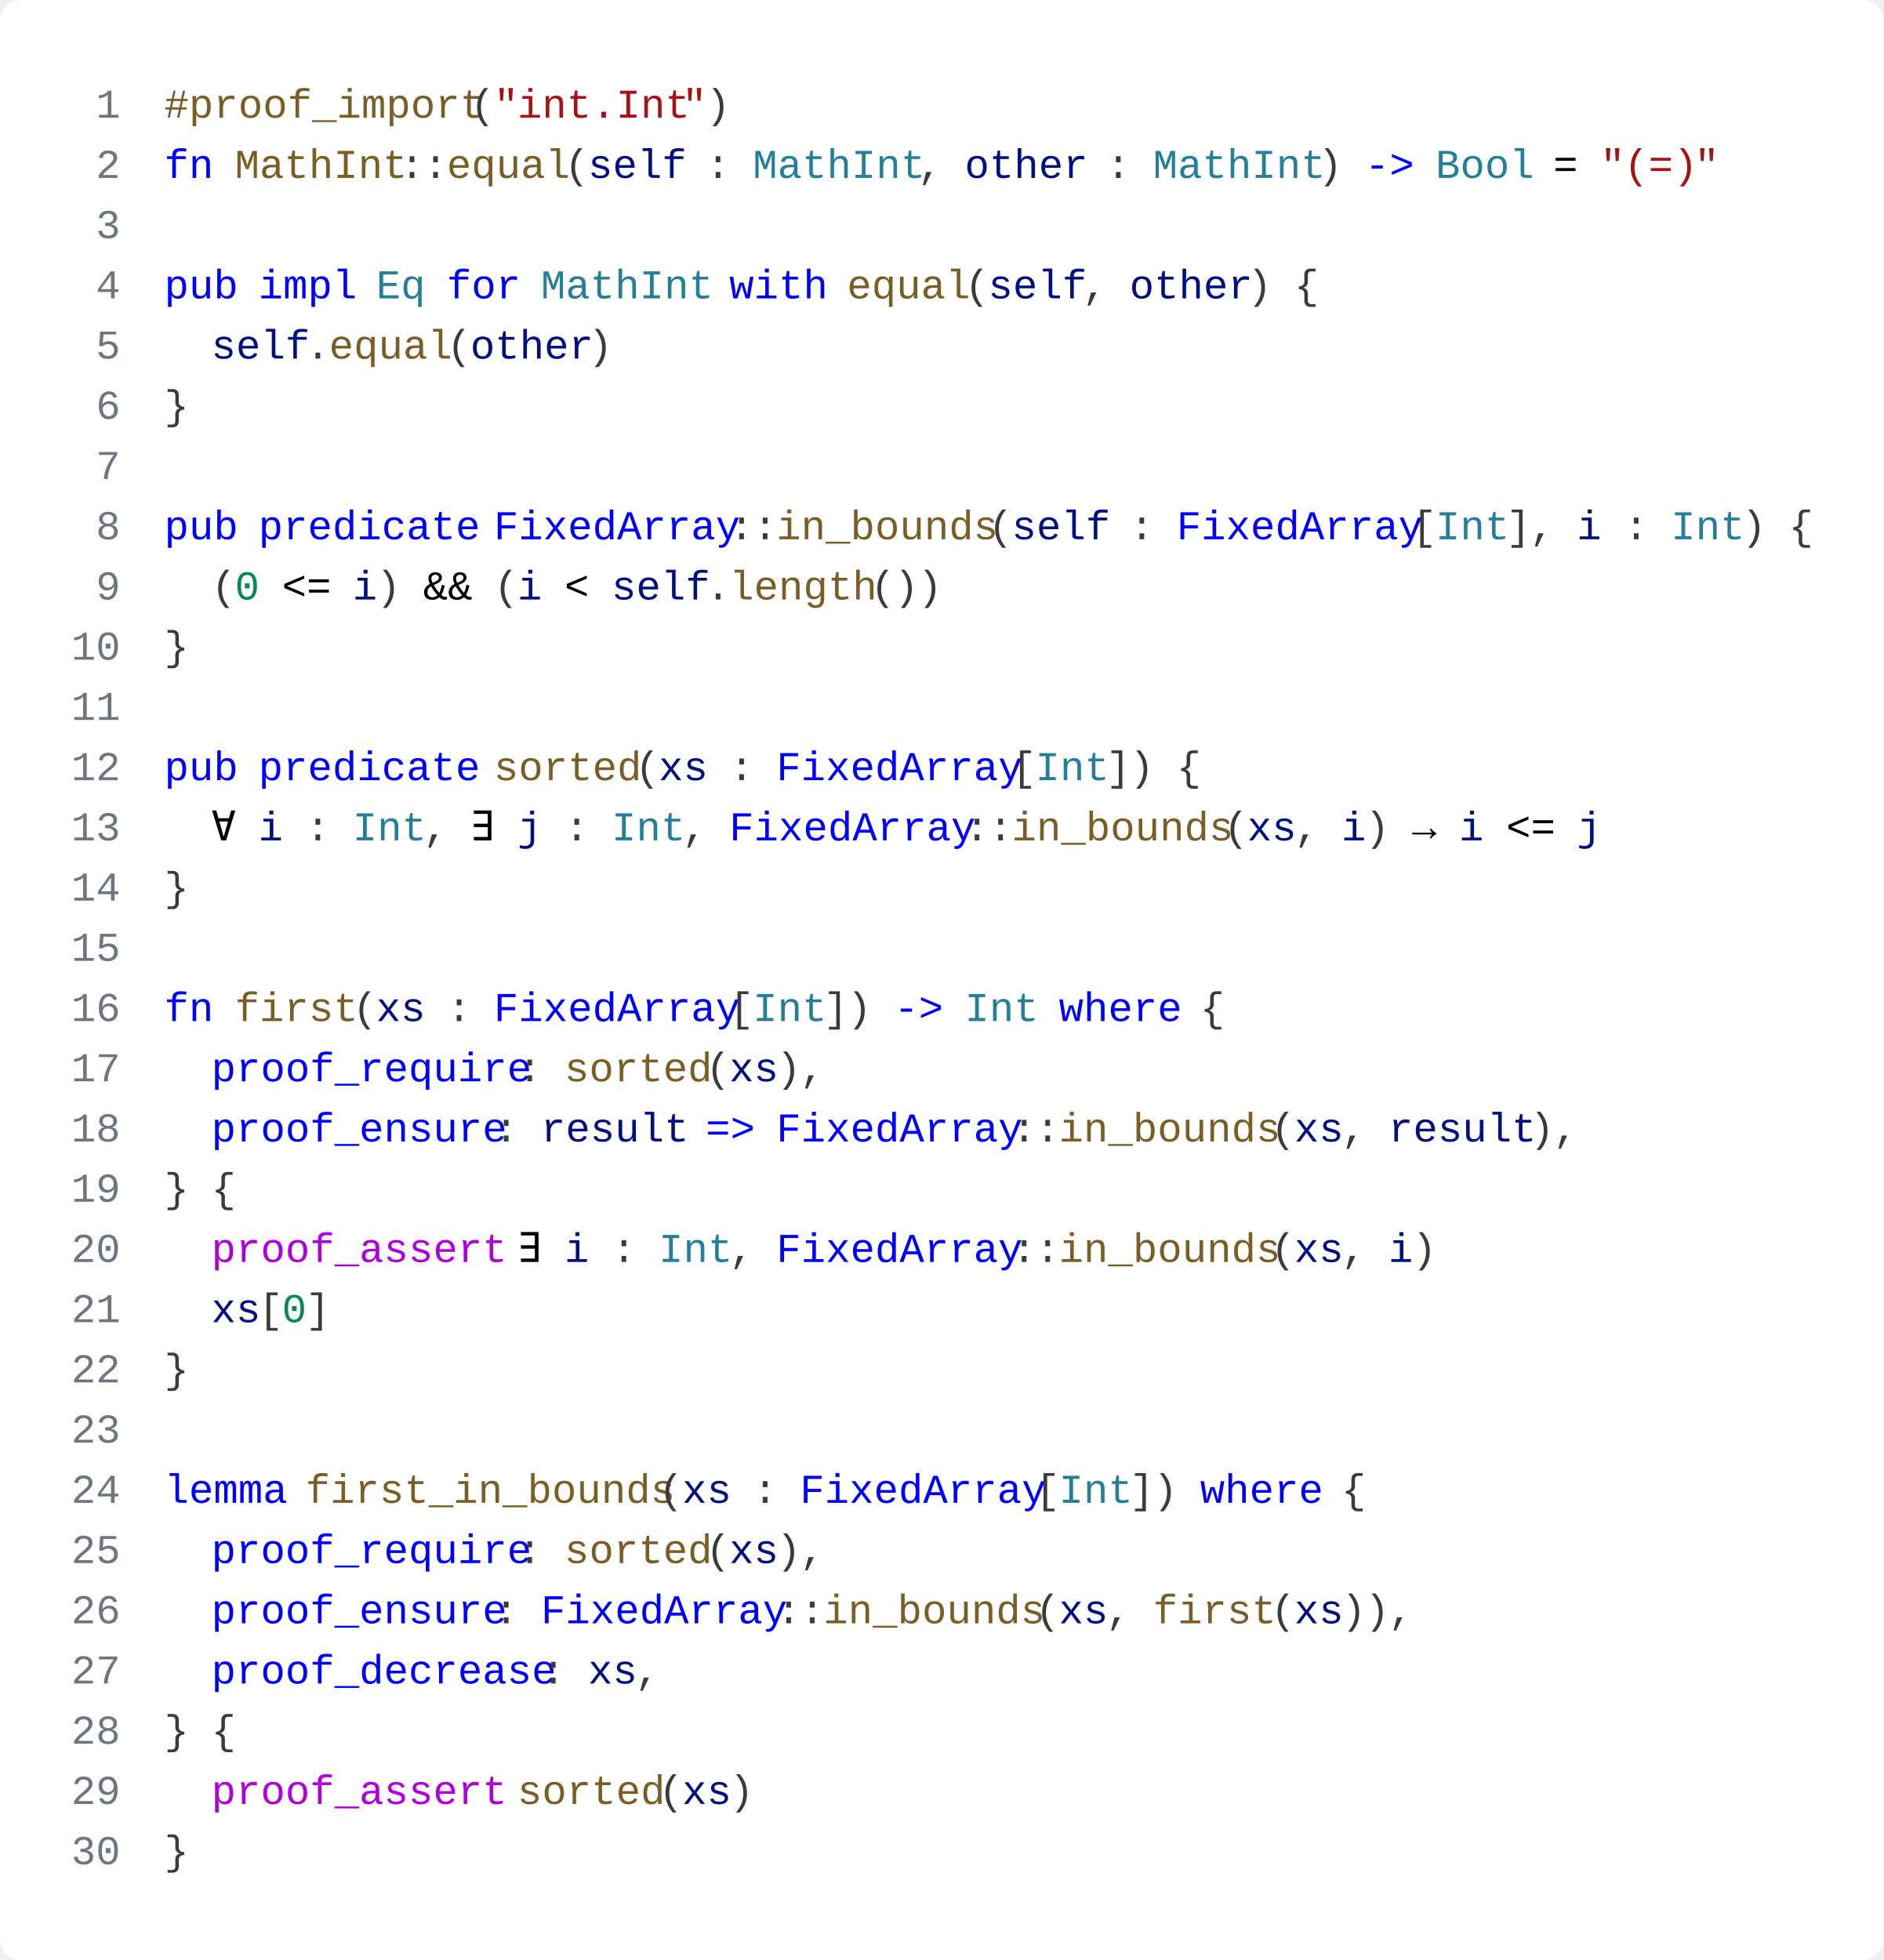
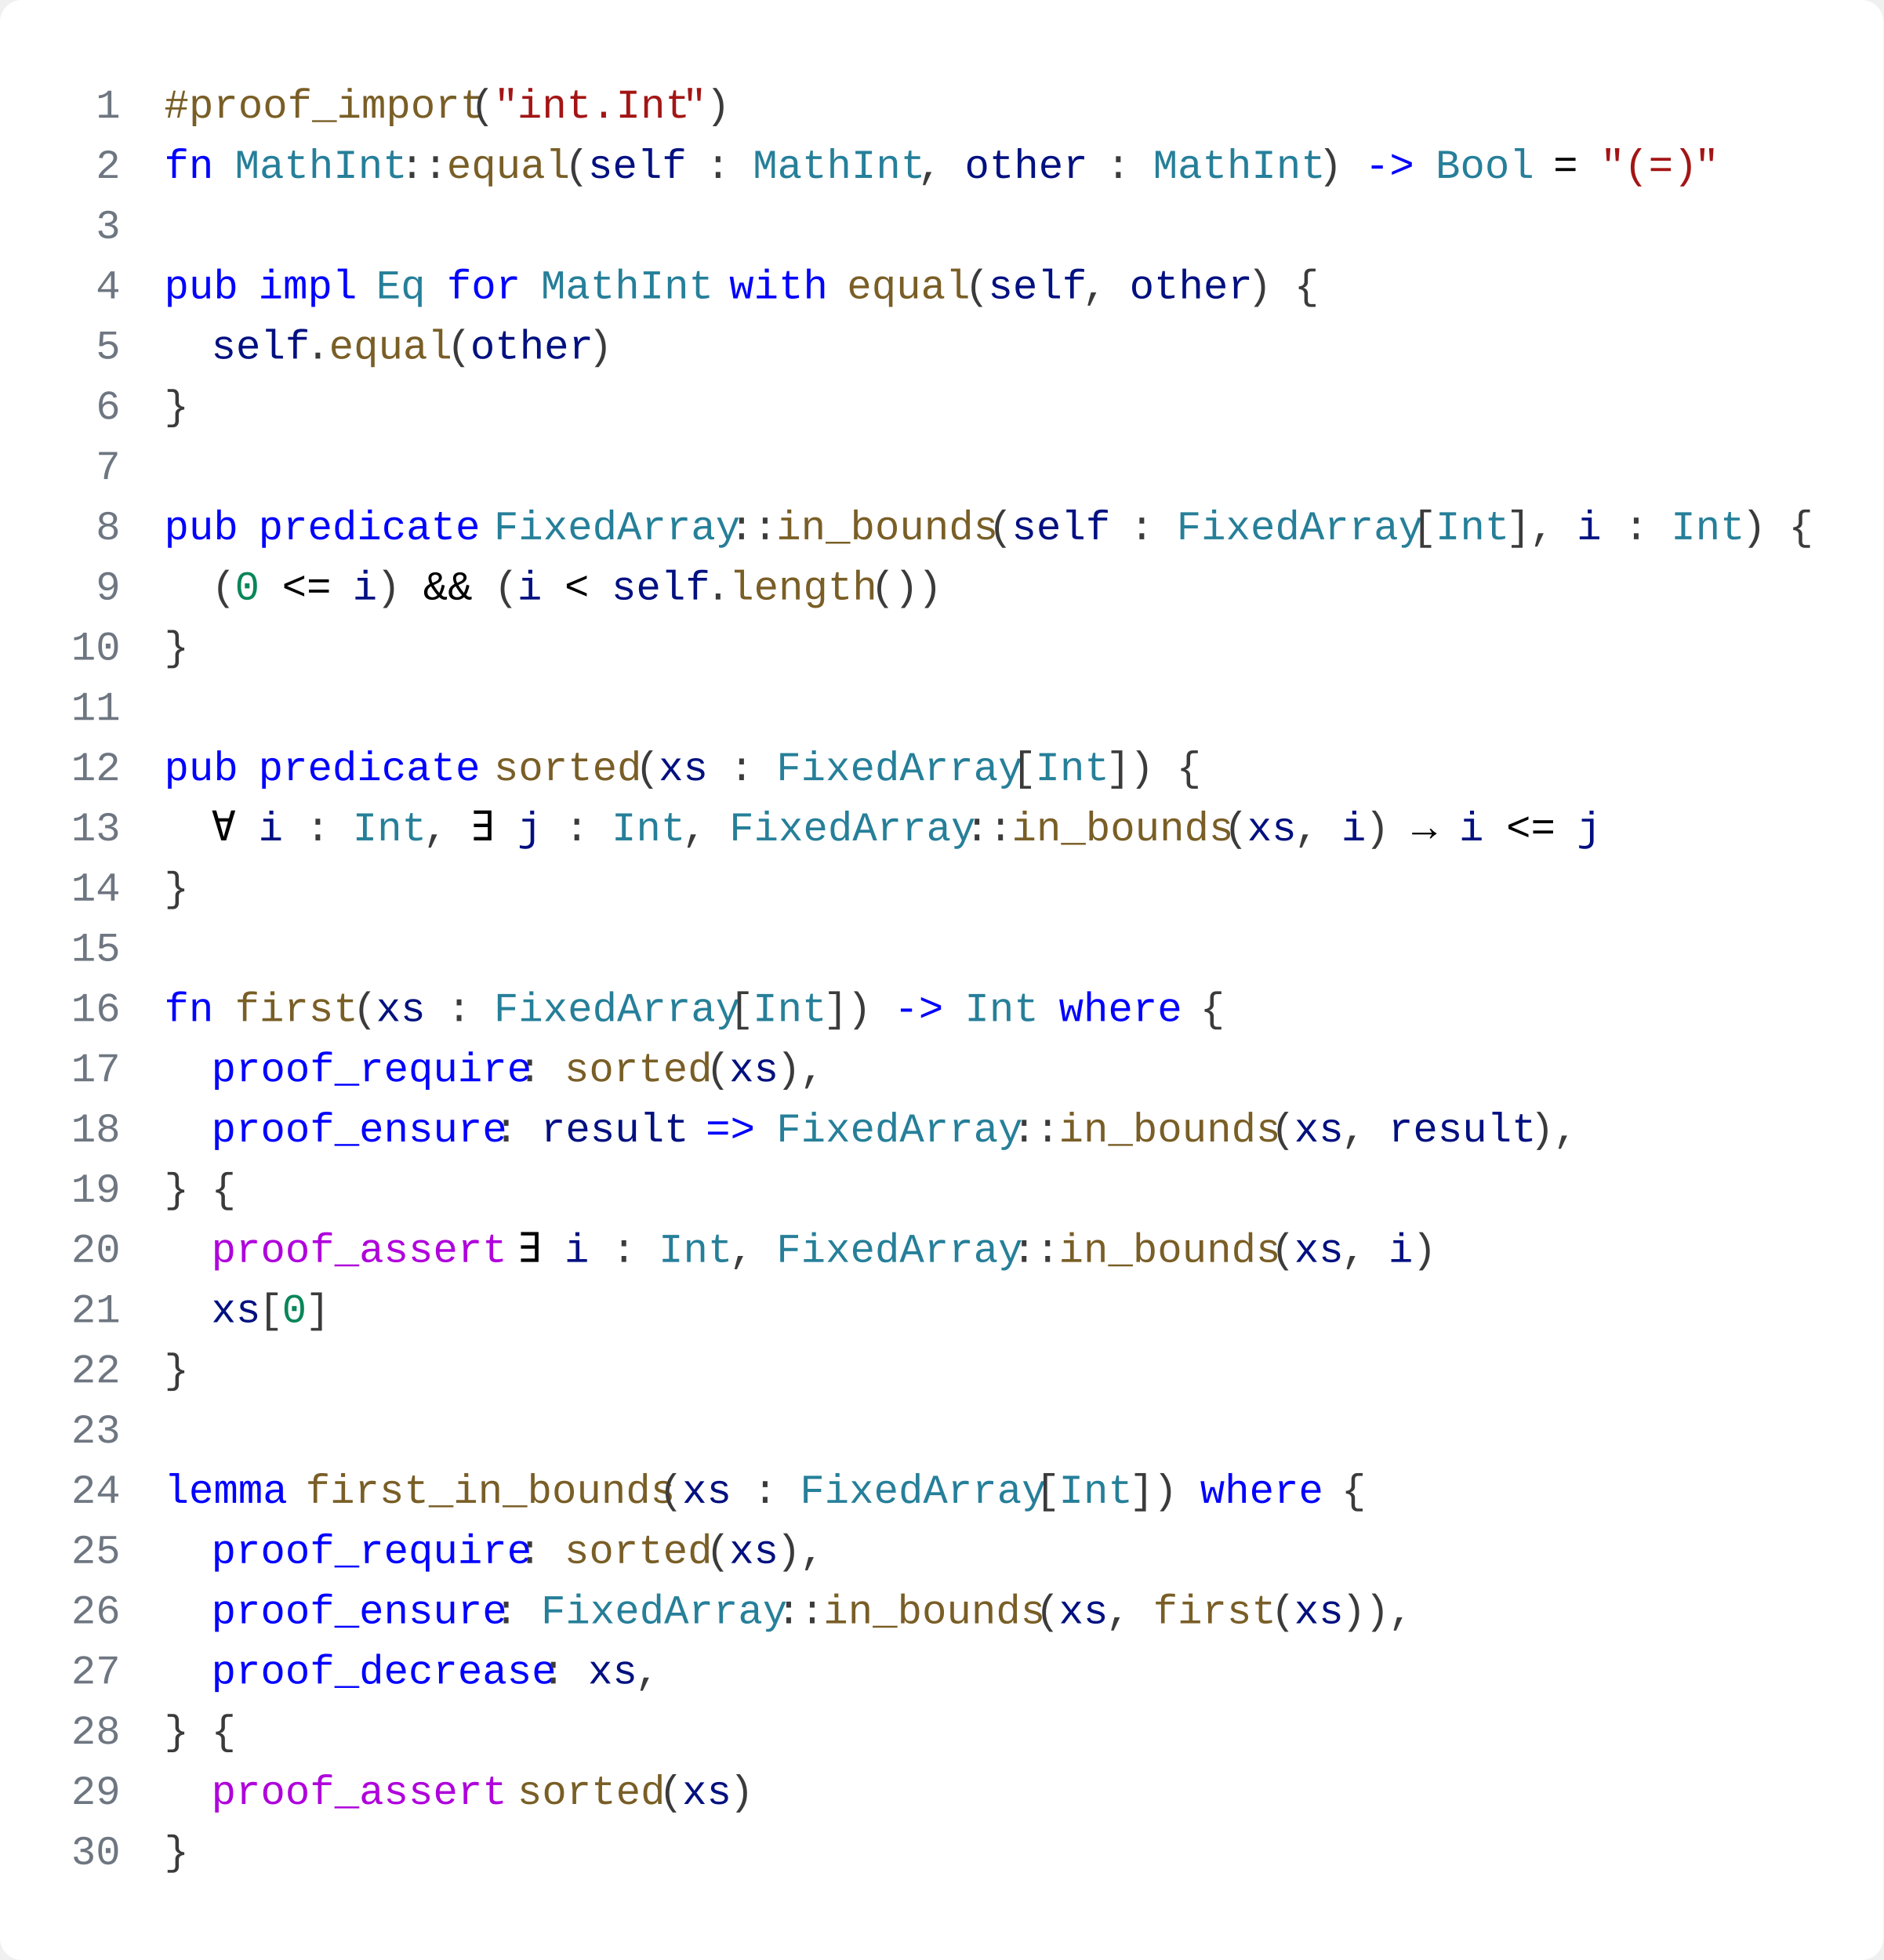
<svg xmlns="http://www.w3.org/2000/svg" width="688" height="716" viewBox="0 0 688 716">
  <rect width="100%" height="100%" rx="8" fill="#FFFFFF" />
  <g font-family="SFMono-Regular, Menlo, Monaco, Consolas, 'Liberation Mono', monospace" xml:space="preserve">
    <text x="26" y="43" fill="#6E7681" font-size="15"> 1</text>
    <text x="60.0" y="43" fill="#795E26" font-size="15">#proof_import</text>
    <text x="171.8" y="43" fill="#3B3B3B" font-size="15">(</text>
    <text x="180.4" y="43" fill="#A31515" font-size="15">"</text>
    <text x="189.0" y="43" fill="#A31515" font-size="15">int.Int</text>
    <text x="249.2" y="43" fill="#A31515" font-size="15">"</text>
    <text x="257.8" y="43" fill="#3B3B3B" font-size="15">)</text>
    <text x="26" y="65" fill="#6E7681" font-size="15"> 2</text>
    <text x="60.0" y="65" fill="#0000FF" font-size="15">fn</text>
    <text x="77.2" y="65" fill="#3B3B3B" font-size="15"> </text>
-     <text x="85.8" y="65" fill="#795E26" font-size="15">MathInt</text>
+     <text x="85.8" y="65" fill="#267F99" font-size="15">MathInt</text>
    <text x="146.0" y="65" fill="#3B3B3B" font-size="15">:</text>
    <text x="154.6" y="65" fill="#3B3B3B" font-size="15">:</text>
    <text x="163.2" y="65" fill="#795E26" font-size="15">equal</text>
    <text x="206.2" y="65" fill="#3B3B3B" font-size="15">(</text>
    <text x="214.8" y="65" fill="#001080" font-size="15">self</text>
    <text x="249.2" y="65" fill="#3B3B3B" font-size="15"> </text>
    <text x="257.8" y="65" fill="#3B3B3B" font-size="15">:</text>
    <text x="266.4" y="65" fill="#3B3B3B" font-size="15"> </text>
    <text x="275.0" y="65" fill="#267F99" font-size="15">MathInt</text>
    <text x="335.2" y="65" fill="#3B3B3B" font-size="15">,</text>
    <text x="343.8" y="65" fill="#3B3B3B" font-size="15"> </text>
    <text x="352.4" y="65" fill="#001080" font-size="15">other</text>
    <text x="395.4" y="65" fill="#3B3B3B" font-size="15"> </text>
    <text x="404.0" y="65" fill="#3B3B3B" font-size="15">:</text>
    <text x="412.6" y="65" fill="#3B3B3B" font-size="15"> </text>
    <text x="421.2" y="65" fill="#267F99" font-size="15">MathInt</text>
    <text x="481.4" y="65" fill="#3B3B3B" font-size="15">)</text>
    <text x="490.0" y="65" fill="#3B3B3B" font-size="15"> </text>
    <text x="498.6" y="65" fill="#0000FF" font-size="15">-&gt;</text>
    <text x="515.8" y="65" fill="#3B3B3B" font-size="15"> </text>
    <text x="524.4" y="65" fill="#267F99" font-size="15">Bool</text>
    <text x="558.8" y="65" fill="#3B3B3B" font-size="15"> </text>
    <text x="567.4" y="65" fill="#000000" font-size="15">=</text>
    <text x="576.0" y="65" fill="#3B3B3B" font-size="15"> </text>
    <text x="584.6" y="65" fill="#A31515" font-size="15">"</text>
    <text x="593.2" y="65" fill="#A31515" font-size="15">(=)</text>
    <text x="619.0" y="65" fill="#A31515" font-size="15">"</text>
    <text x="26" y="87" fill="#6E7681" font-size="15"> 3</text>
    <text x="26" y="109" fill="#6E7681" font-size="15"> 4</text>
    <text x="60.0" y="109" fill="#0000FF" font-size="15">pub</text>
    <text x="85.8" y="109" fill="#3B3B3B" font-size="15"> </text>
    <text x="94.4" y="109" fill="#0000FF" font-size="15">impl</text>
    <text x="128.8" y="109" fill="#3B3B3B" font-size="15"> </text>
    <text x="137.4" y="109" fill="#267F99" font-size="15">Eq</text>
    <text x="154.6" y="109" fill="#3B3B3B" font-size="15"> </text>
    <text x="163.2" y="109" fill="#0000FF" font-size="15">for</text>
    <text x="189.0" y="109" fill="#3B3B3B" font-size="15"> </text>
    <text x="197.6" y="109" fill="#267F99" font-size="15">MathInt</text>
    <text x="257.8" y="109" fill="#3B3B3B" font-size="15"> </text>
    <text x="266.4" y="109" fill="#0000FF" font-size="15">with</text>
    <text x="300.8" y="109" fill="#3B3B3B" font-size="15"> </text>
    <text x="309.4" y="109" fill="#795E26" font-size="15">equal</text>
    <text x="352.4" y="109" fill="#3B3B3B" font-size="15">(</text>
    <text x="361.0" y="109" fill="#001080" font-size="15">self</text>
    <text x="395.4" y="109" fill="#3B3B3B" font-size="15">,</text>
    <text x="404.0" y="109" fill="#3B3B3B" font-size="15"> </text>
    <text x="412.6" y="109" fill="#001080" font-size="15">other</text>
    <text x="455.6" y="109" fill="#3B3B3B" font-size="15">)</text>
    <text x="464.2" y="109" fill="#3B3B3B" font-size="15"> </text>
    <text x="472.8" y="109" fill="#3B3B3B" font-size="15">{</text>
    <text x="26" y="131" fill="#6E7681" font-size="15"> 5</text>
    <text x="60.0" y="131" fill="#3B3B3B" font-size="15">  </text>
    <text x="77.2" y="131" fill="#001080" font-size="15">self</text>
    <text x="111.6" y="131" fill="#3B3B3B" font-size="15">.</text>
    <text x="120.2" y="131" fill="#795E26" font-size="15">equal</text>
    <text x="163.2" y="131" fill="#3B3B3B" font-size="15">(</text>
    <text x="171.8" y="131" fill="#001080" font-size="15">other</text>
    <text x="214.8" y="131" fill="#3B3B3B" font-size="15">)</text>
    <text x="26" y="153" fill="#6E7681" font-size="15"> 6</text>
    <text x="60.0" y="153" fill="#3B3B3B" font-size="15">}</text>
    <text x="26" y="175" fill="#6E7681" font-size="15"> 7</text>
    <text x="26" y="197" fill="#6E7681" font-size="15"> 8</text>
    <text x="60.0" y="197" fill="#0000FF" font-size="15">pub</text>
    <text x="85.8" y="197" fill="#3B3B3B" font-size="15"> </text>
    <text x="94.4" y="197" fill="#0000FF" font-size="15">predicate</text>
    <text x="171.8" y="197" fill="#3B3B3B" font-size="15"> </text>
-     <text x="180.4" y="197" fill="#0000FF" font-size="15">FixedArray</text>
+     <text x="180.4" y="197" fill="#267F99" font-size="15">FixedArray</text>
    <text x="266.4" y="197" fill="#3B3B3B" font-size="15">:</text>
    <text x="275.0" y="197" fill="#3B3B3B" font-size="15">:</text>
    <text x="283.6" y="197" fill="#795E26" font-size="15">in_bounds</text>
    <text x="361.0" y="197" fill="#3B3B3B" font-size="15">(</text>
    <text x="369.6" y="197" fill="#001080" font-size="15">self</text>
    <text x="404.0" y="197" fill="#3B3B3B" font-size="15"> </text>
    <text x="412.6" y="197" fill="#3B3B3B" font-size="15">:</text>
    <text x="421.2" y="197" fill="#3B3B3B" font-size="15"> </text>
-     <text x="429.8" y="197" fill="#0000FF" font-size="15">FixedArray</text>
+     <text x="429.8" y="197" fill="#267F99" font-size="15">FixedArray</text>
    <text x="515.8" y="197" fill="#3B3B3B" font-size="15">[</text>
    <text x="524.4" y="197" fill="#267F99" font-size="15">Int</text>
    <text x="550.2" y="197" fill="#3B3B3B" font-size="15">]</text>
    <text x="558.8" y="197" fill="#3B3B3B" font-size="15">,</text>
    <text x="567.4" y="197" fill="#3B3B3B" font-size="15"> </text>
    <text x="576.0" y="197" fill="#001080" font-size="15">i</text>
    <text x="584.6" y="197" fill="#3B3B3B" font-size="15"> </text>
    <text x="593.2" y="197" fill="#3B3B3B" font-size="15">:</text>
    <text x="601.8" y="197" fill="#3B3B3B" font-size="15"> </text>
    <text x="610.4" y="197" fill="#267F99" font-size="15">Int</text>
    <text x="636.2" y="197" fill="#3B3B3B" font-size="15">)</text>
    <text x="644.8" y="197" fill="#3B3B3B" font-size="15"> </text>
    <text x="653.4" y="197" fill="#3B3B3B" font-size="15">{</text>
    <text x="26" y="219" fill="#6E7681" font-size="15"> 9</text>
    <text x="60.0" y="219" fill="#3B3B3B" font-size="15">  </text>
    <text x="77.2" y="219" fill="#3B3B3B" font-size="15">(</text>
    <text x="85.8" y="219" fill="#098658" font-size="15">0</text>
    <text x="94.4" y="219" fill="#3B3B3B" font-size="15"> </text>
    <text x="103.0" y="219" fill="#000000" font-size="15">&lt;=</text>
    <text x="120.2" y="219" fill="#3B3B3B" font-size="15"> </text>
    <text x="128.8" y="219" fill="#001080" font-size="15">i</text>
    <text x="137.4" y="219" fill="#3B3B3B" font-size="15">)</text>
    <text x="146.0" y="219" fill="#3B3B3B" font-size="15"> </text>
    <text x="154.6" y="219" fill="#000000" font-size="15">&amp;&amp;</text>
    <text x="171.8" y="219" fill="#3B3B3B" font-size="15"> </text>
    <text x="180.4" y="219" fill="#3B3B3B" font-size="15">(</text>
    <text x="189.0" y="219" fill="#001080" font-size="15">i</text>
    <text x="197.6" y="219" fill="#3B3B3B" font-size="15"> </text>
    <text x="206.2" y="219" fill="#000000" font-size="15">&lt;</text>
    <text x="214.8" y="219" fill="#3B3B3B" font-size="15"> </text>
    <text x="223.4" y="219" fill="#001080" font-size="15">self</text>
    <text x="257.8" y="219" fill="#3B3B3B" font-size="15">.</text>
    <text x="266.4" y="219" fill="#795E26" font-size="15">length</text>
    <text x="318.0" y="219" fill="#3B3B3B" font-size="15">(</text>
    <text x="326.6" y="219" fill="#3B3B3B" font-size="15">)</text>
    <text x="335.2" y="219" fill="#3B3B3B" font-size="15">)</text>
    <text x="26" y="241" fill="#6E7681" font-size="15">10</text>
    <text x="60.0" y="241" fill="#3B3B3B" font-size="15">}</text>
    <text x="26" y="263" fill="#6E7681" font-size="15">11</text>
    <text x="26" y="285" fill="#6E7681" font-size="15">12</text>
    <text x="60.0" y="285" fill="#0000FF" font-size="15">pub</text>
    <text x="85.8" y="285" fill="#3B3B3B" font-size="15"> </text>
    <text x="94.4" y="285" fill="#0000FF" font-size="15">predicate</text>
    <text x="171.8" y="285" fill="#3B3B3B" font-size="15"> </text>
    <text x="180.4" y="285" fill="#795E26" font-size="15">sorted</text>
    <text x="232.0" y="285" fill="#3B3B3B" font-size="15">(</text>
    <text x="240.6" y="285" fill="#001080" font-size="15">xs</text>
    <text x="257.8" y="285" fill="#3B3B3B" font-size="15"> </text>
    <text x="266.4" y="285" fill="#3B3B3B" font-size="15">:</text>
    <text x="275.0" y="285" fill="#3B3B3B" font-size="15"> </text>
-     <text x="283.6" y="285" fill="#0000FF" font-size="15">FixedArray</text>
+     <text x="283.6" y="285" fill="#267F99" font-size="15">FixedArray</text>
    <text x="369.6" y="285" fill="#3B3B3B" font-size="15">[</text>
    <text x="378.2" y="285" fill="#267F99" font-size="15">Int</text>
    <text x="404.0" y="285" fill="#3B3B3B" font-size="15">]</text>
    <text x="412.6" y="285" fill="#3B3B3B" font-size="15">)</text>
    <text x="421.2" y="285" fill="#3B3B3B" font-size="15"> </text>
    <text x="429.8" y="285" fill="#3B3B3B" font-size="15">{</text>
    <text x="26" y="307" fill="#6E7681" font-size="15">13</text>
    <text x="60.0" y="307" fill="#3B3B3B" font-size="15">  </text>
    <text x="77.2" y="307" fill="#000000" font-size="15">∀</text>
    <text x="85.8" y="307" fill="#3B3B3B" font-size="15"> </text>
    <text x="94.4" y="307" fill="#001080" font-size="15">i</text>
    <text x="103.0" y="307" fill="#3B3B3B" font-size="15"> </text>
    <text x="111.6" y="307" fill="#3B3B3B" font-size="15">:</text>
    <text x="120.2" y="307" fill="#3B3B3B" font-size="15"> </text>
    <text x="128.8" y="307" fill="#267F99" font-size="15">Int</text>
    <text x="154.6" y="307" fill="#3B3B3B" font-size="15">,</text>
    <text x="163.2" y="307" fill="#3B3B3B" font-size="15"> </text>
    <text x="171.8" y="307" fill="#000000" font-size="15">∃</text>
    <text x="180.4" y="307" fill="#3B3B3B" font-size="15"> </text>
    <text x="189.0" y="307" fill="#001080" font-size="15">j</text>
    <text x="197.6" y="307" fill="#3B3B3B" font-size="15"> </text>
    <text x="206.2" y="307" fill="#3B3B3B" font-size="15">:</text>
    <text x="214.8" y="307" fill="#3B3B3B" font-size="15"> </text>
    <text x="223.4" y="307" fill="#267F99" font-size="15">Int</text>
    <text x="249.2" y="307" fill="#3B3B3B" font-size="15">,</text>
    <text x="257.8" y="307" fill="#3B3B3B" font-size="15"> </text>
-     <text x="266.4" y="307" fill="#0000FF" font-size="15">FixedArray</text>
+     <text x="266.4" y="307" fill="#267F99" font-size="15">FixedArray</text>
    <text x="352.4" y="307" fill="#3B3B3B" font-size="15">:</text>
    <text x="361.0" y="307" fill="#3B3B3B" font-size="15">:</text>
    <text x="369.6" y="307" fill="#795E26" font-size="15">in_bounds</text>
    <text x="447.0" y="307" fill="#3B3B3B" font-size="15">(</text>
    <text x="455.6" y="307" fill="#001080" font-size="15">xs</text>
    <text x="472.8" y="307" fill="#3B3B3B" font-size="15">,</text>
    <text x="481.4" y="307" fill="#3B3B3B" font-size="15"> </text>
    <text x="490.0" y="307" fill="#001080" font-size="15">i</text>
    <text x="498.6" y="307" fill="#3B3B3B" font-size="15">)</text>
    <text x="507.2" y="307" fill="#3B3B3B" font-size="15"> </text>
    <text x="515.8" y="307" fill="#000000" font-size="15">→</text>
    <text x="524.4" y="307" fill="#3B3B3B" font-size="15"> </text>
    <text x="533.0" y="307" fill="#001080" font-size="15">i</text>
    <text x="541.6" y="307" fill="#3B3B3B" font-size="15"> </text>
    <text x="550.2" y="307" fill="#000000" font-size="15">&lt;=</text>
    <text x="567.4" y="307" fill="#3B3B3B" font-size="15"> </text>
    <text x="576.0" y="307" fill="#001080" font-size="15">j</text>
    <text x="26" y="329" fill="#6E7681" font-size="15">14</text>
    <text x="60.0" y="329" fill="#3B3B3B" font-size="15">}</text>
    <text x="26" y="351" fill="#6E7681" font-size="15">15</text>
    <text x="26" y="373" fill="#6E7681" font-size="15">16</text>
    <text x="60.0" y="373" fill="#0000FF" font-size="15">fn</text>
    <text x="77.2" y="373" fill="#3B3B3B" font-size="15"> </text>
    <text x="85.8" y="373" fill="#795E26" font-size="15">first</text>
    <text x="128.8" y="373" fill="#3B3B3B" font-size="15">(</text>
    <text x="137.4" y="373" fill="#001080" font-size="15">xs</text>
    <text x="154.6" y="373" fill="#3B3B3B" font-size="15"> </text>
    <text x="163.2" y="373" fill="#3B3B3B" font-size="15">:</text>
    <text x="171.8" y="373" fill="#3B3B3B" font-size="15"> </text>
-     <text x="180.4" y="373" fill="#0000FF" font-size="15">FixedArray</text>
+     <text x="180.4" y="373" fill="#267F99" font-size="15">FixedArray</text>
    <text x="266.4" y="373" fill="#3B3B3B" font-size="15">[</text>
    <text x="275.0" y="373" fill="#267F99" font-size="15">Int</text>
    <text x="300.8" y="373" fill="#3B3B3B" font-size="15">]</text>
    <text x="309.4" y="373" fill="#3B3B3B" font-size="15">)</text>
    <text x="318.0" y="373" fill="#3B3B3B" font-size="15"> </text>
    <text x="326.6" y="373" fill="#0000FF" font-size="15">-&gt;</text>
    <text x="343.8" y="373" fill="#3B3B3B" font-size="15"> </text>
    <text x="352.4" y="373" fill="#267F99" font-size="15">Int</text>
    <text x="378.2" y="373" fill="#3B3B3B" font-size="15"> </text>
    <text x="386.8" y="373" fill="#0000FF" font-size="15">where</text>
    <text x="429.8" y="373" fill="#3B3B3B" font-size="15"> </text>
    <text x="438.4" y="373" fill="#3B3B3B" font-size="15">{</text>
    <text x="26" y="395" fill="#6E7681" font-size="15">17</text>
    <text x="60.0" y="395" fill="#3B3B3B" font-size="15">  </text>
    <text x="77.2" y="395" fill="#0000FF" font-size="15">proof_require</text>
    <text x="189.0" y="395" fill="#3B3B3B" font-size="15">:</text>
    <text x="197.6" y="395" fill="#3B3B3B" font-size="15"> </text>
    <text x="206.2" y="395" fill="#795E26" font-size="15">sorted</text>
    <text x="257.8" y="395" fill="#3B3B3B" font-size="15">(</text>
    <text x="266.4" y="395" fill="#001080" font-size="15">xs</text>
    <text x="283.6" y="395" fill="#3B3B3B" font-size="15">)</text>
    <text x="292.2" y="395" fill="#3B3B3B" font-size="15">,</text>
    <text x="26" y="417" fill="#6E7681" font-size="15">18</text>
    <text x="60.0" y="417" fill="#3B3B3B" font-size="15">  </text>
    <text x="77.2" y="417" fill="#0000FF" font-size="15">proof_ensure</text>
    <text x="180.4" y="417" fill="#3B3B3B" font-size="15">:</text>
    <text x="189.0" y="417" fill="#3B3B3B" font-size="15"> </text>
    <text x="197.6" y="417" fill="#001080" font-size="15">result</text>
    <text x="249.2" y="417" fill="#3B3B3B" font-size="15"> </text>
    <text x="257.8" y="417" fill="#0000FF" font-size="15">=&gt;</text>
    <text x="275.0" y="417" fill="#3B3B3B" font-size="15"> </text>
-     <text x="283.6" y="417" fill="#0000FF" font-size="15">FixedArray</text>
+     <text x="283.6" y="417" fill="#267F99" font-size="15">FixedArray</text>
    <text x="369.6" y="417" fill="#3B3B3B" font-size="15">:</text>
    <text x="378.2" y="417" fill="#3B3B3B" font-size="15">:</text>
    <text x="386.8" y="417" fill="#795E26" font-size="15">in_bounds</text>
    <text x="464.2" y="417" fill="#3B3B3B" font-size="15">(</text>
    <text x="472.8" y="417" fill="#001080" font-size="15">xs</text>
    <text x="490.0" y="417" fill="#3B3B3B" font-size="15">,</text>
    <text x="498.6" y="417" fill="#3B3B3B" font-size="15"> </text>
    <text x="507.2" y="417" fill="#001080" font-size="15">result</text>
    <text x="558.8" y="417" fill="#3B3B3B" font-size="15">)</text>
    <text x="567.4" y="417" fill="#3B3B3B" font-size="15">,</text>
    <text x="26" y="439" fill="#6E7681" font-size="15">19</text>
    <text x="60.0" y="439" fill="#3B3B3B" font-size="15">}</text>
    <text x="68.6" y="439" fill="#3B3B3B" font-size="15"> </text>
    <text x="77.2" y="439" fill="#3B3B3B" font-size="15">{</text>
    <text x="26" y="461" fill="#6E7681" font-size="15">20</text>
    <text x="60.0" y="461" fill="#3B3B3B" font-size="15">  </text>
    <text x="77.2" y="461" fill="#AF00DB" font-size="15">proof_assert</text>
    <text x="180.4" y="461" fill="#3B3B3B" font-size="15"> </text>
    <text x="189.0" y="461" fill="#000000" font-size="15">∃</text>
    <text x="197.6" y="461" fill="#3B3B3B" font-size="15"> </text>
    <text x="206.2" y="461" fill="#001080" font-size="15">i</text>
    <text x="214.8" y="461" fill="#3B3B3B" font-size="15"> </text>
    <text x="223.4" y="461" fill="#3B3B3B" font-size="15">:</text>
    <text x="232.0" y="461" fill="#3B3B3B" font-size="15"> </text>
    <text x="240.6" y="461" fill="#267F99" font-size="15">Int</text>
    <text x="266.4" y="461" fill="#3B3B3B" font-size="15">,</text>
    <text x="275.0" y="461" fill="#3B3B3B" font-size="15"> </text>
-     <text x="283.6" y="461" fill="#0000FF" font-size="15">FixedArray</text>
+     <text x="283.6" y="461" fill="#267F99" font-size="15">FixedArray</text>
    <text x="369.6" y="461" fill="#3B3B3B" font-size="15">:</text>
    <text x="378.2" y="461" fill="#3B3B3B" font-size="15">:</text>
    <text x="386.8" y="461" fill="#795E26" font-size="15">in_bounds</text>
    <text x="464.2" y="461" fill="#3B3B3B" font-size="15">(</text>
    <text x="472.8" y="461" fill="#001080" font-size="15">xs</text>
    <text x="490.0" y="461" fill="#3B3B3B" font-size="15">,</text>
    <text x="498.6" y="461" fill="#3B3B3B" font-size="15"> </text>
    <text x="507.2" y="461" fill="#001080" font-size="15">i</text>
    <text x="515.8" y="461" fill="#3B3B3B" font-size="15">)</text>
    <text x="26" y="483" fill="#6E7681" font-size="15">21</text>
    <text x="60.0" y="483" fill="#3B3B3B" font-size="15">  </text>
    <text x="77.2" y="483" fill="#001080" font-size="15">xs</text>
    <text x="94.4" y="483" fill="#3B3B3B" font-size="15">[</text>
    <text x="103.0" y="483" fill="#098658" font-size="15">0</text>
    <text x="111.6" y="483" fill="#3B3B3B" font-size="15">]</text>
    <text x="26" y="505" fill="#6E7681" font-size="15">22</text>
    <text x="60.0" y="505" fill="#3B3B3B" font-size="15">}</text>
    <text x="26" y="527" fill="#6E7681" font-size="15">23</text>
    <text x="26" y="549" fill="#6E7681" font-size="15">24</text>
    <text x="60.0" y="549" fill="#0000FF" font-size="15">lemma</text>
    <text x="103.0" y="549" fill="#3B3B3B" font-size="15"> </text>
    <text x="111.6" y="549" fill="#795E26" font-size="15">first_in_bounds</text>
    <text x="240.6" y="549" fill="#3B3B3B" font-size="15">(</text>
    <text x="249.2" y="549" fill="#001080" font-size="15">xs</text>
    <text x="266.4" y="549" fill="#3B3B3B" font-size="15"> </text>
    <text x="275.0" y="549" fill="#3B3B3B" font-size="15">:</text>
    <text x="283.6" y="549" fill="#3B3B3B" font-size="15"> </text>
-     <text x="292.2" y="549" fill="#0000FF" font-size="15">FixedArray</text>
+     <text x="292.2" y="549" fill="#267F99" font-size="15">FixedArray</text>
    <text x="378.2" y="549" fill="#3B3B3B" font-size="15">[</text>
    <text x="386.8" y="549" fill="#267F99" font-size="15">Int</text>
    <text x="412.6" y="549" fill="#3B3B3B" font-size="15">]</text>
    <text x="421.2" y="549" fill="#3B3B3B" font-size="15">)</text>
    <text x="429.8" y="549" fill="#3B3B3B" font-size="15"> </text>
    <text x="438.4" y="549" fill="#0000FF" font-size="15">where</text>
    <text x="481.4" y="549" fill="#3B3B3B" font-size="15"> </text>
    <text x="490.0" y="549" fill="#3B3B3B" font-size="15">{</text>
    <text x="26" y="571" fill="#6E7681" font-size="15">25</text>
    <text x="60.0" y="571" fill="#3B3B3B" font-size="15">  </text>
    <text x="77.2" y="571" fill="#0000FF" font-size="15">proof_require</text>
    <text x="189.0" y="571" fill="#3B3B3B" font-size="15">:</text>
    <text x="197.6" y="571" fill="#3B3B3B" font-size="15"> </text>
    <text x="206.2" y="571" fill="#795E26" font-size="15">sorted</text>
    <text x="257.8" y="571" fill="#3B3B3B" font-size="15">(</text>
    <text x="266.4" y="571" fill="#001080" font-size="15">xs</text>
    <text x="283.6" y="571" fill="#3B3B3B" font-size="15">)</text>
    <text x="292.2" y="571" fill="#3B3B3B" font-size="15">,</text>
    <text x="26" y="593" fill="#6E7681" font-size="15">26</text>
    <text x="60.0" y="593" fill="#3B3B3B" font-size="15">  </text>
    <text x="77.2" y="593" fill="#0000FF" font-size="15">proof_ensure</text>
    <text x="180.4" y="593" fill="#3B3B3B" font-size="15">:</text>
    <text x="189.0" y="593" fill="#3B3B3B" font-size="15"> </text>
-     <text x="197.6" y="593" fill="#0000FF" font-size="15">FixedArray</text>
+     <text x="197.6" y="593" fill="#267F99" font-size="15">FixedArray</text>
    <text x="283.6" y="593" fill="#3B3B3B" font-size="15">:</text>
    <text x="292.2" y="593" fill="#3B3B3B" font-size="15">:</text>
    <text x="300.8" y="593" fill="#795E26" font-size="15">in_bounds</text>
    <text x="378.2" y="593" fill="#3B3B3B" font-size="15">(</text>
    <text x="386.8" y="593" fill="#001080" font-size="15">xs</text>
    <text x="404.0" y="593" fill="#3B3B3B" font-size="15">,</text>
    <text x="412.6" y="593" fill="#3B3B3B" font-size="15"> </text>
    <text x="421.2" y="593" fill="#795E26" font-size="15">first</text>
    <text x="464.2" y="593" fill="#3B3B3B" font-size="15">(</text>
    <text x="472.8" y="593" fill="#001080" font-size="15">xs</text>
    <text x="490.0" y="593" fill="#3B3B3B" font-size="15">)</text>
    <text x="498.6" y="593" fill="#3B3B3B" font-size="15">)</text>
    <text x="507.2" y="593" fill="#3B3B3B" font-size="15">,</text>
    <text x="26" y="615" fill="#6E7681" font-size="15">27</text>
    <text x="60.0" y="615" fill="#3B3B3B" font-size="15">  </text>
    <text x="77.2" y="615" fill="#0000FF" font-size="15">proof_decrease</text>
    <text x="197.6" y="615" fill="#3B3B3B" font-size="15">:</text>
    <text x="206.2" y="615" fill="#3B3B3B" font-size="15"> </text>
    <text x="214.8" y="615" fill="#001080" font-size="15">xs</text>
    <text x="232.0" y="615" fill="#3B3B3B" font-size="15">,</text>
    <text x="26" y="637" fill="#6E7681" font-size="15">28</text>
    <text x="60.0" y="637" fill="#3B3B3B" font-size="15">}</text>
    <text x="68.6" y="637" fill="#3B3B3B" font-size="15"> </text>
    <text x="77.2" y="637" fill="#3B3B3B" font-size="15">{</text>
    <text x="26" y="659" fill="#6E7681" font-size="15">29</text>
    <text x="60.0" y="659" fill="#3B3B3B" font-size="15">  </text>
    <text x="77.2" y="659" fill="#AF00DB" font-size="15">proof_assert</text>
    <text x="180.4" y="659" fill="#3B3B3B" font-size="15"> </text>
    <text x="189.0" y="659" fill="#795E26" font-size="15">sorted</text>
    <text x="240.6" y="659" fill="#3B3B3B" font-size="15">(</text>
    <text x="249.2" y="659" fill="#001080" font-size="15">xs</text>
    <text x="266.4" y="659" fill="#3B3B3B" font-size="15">)</text>
    <text x="26" y="681" fill="#6E7681" font-size="15">30</text>
    <text x="60.0" y="681" fill="#3B3B3B" font-size="15">}</text>
  </g>
</svg>
